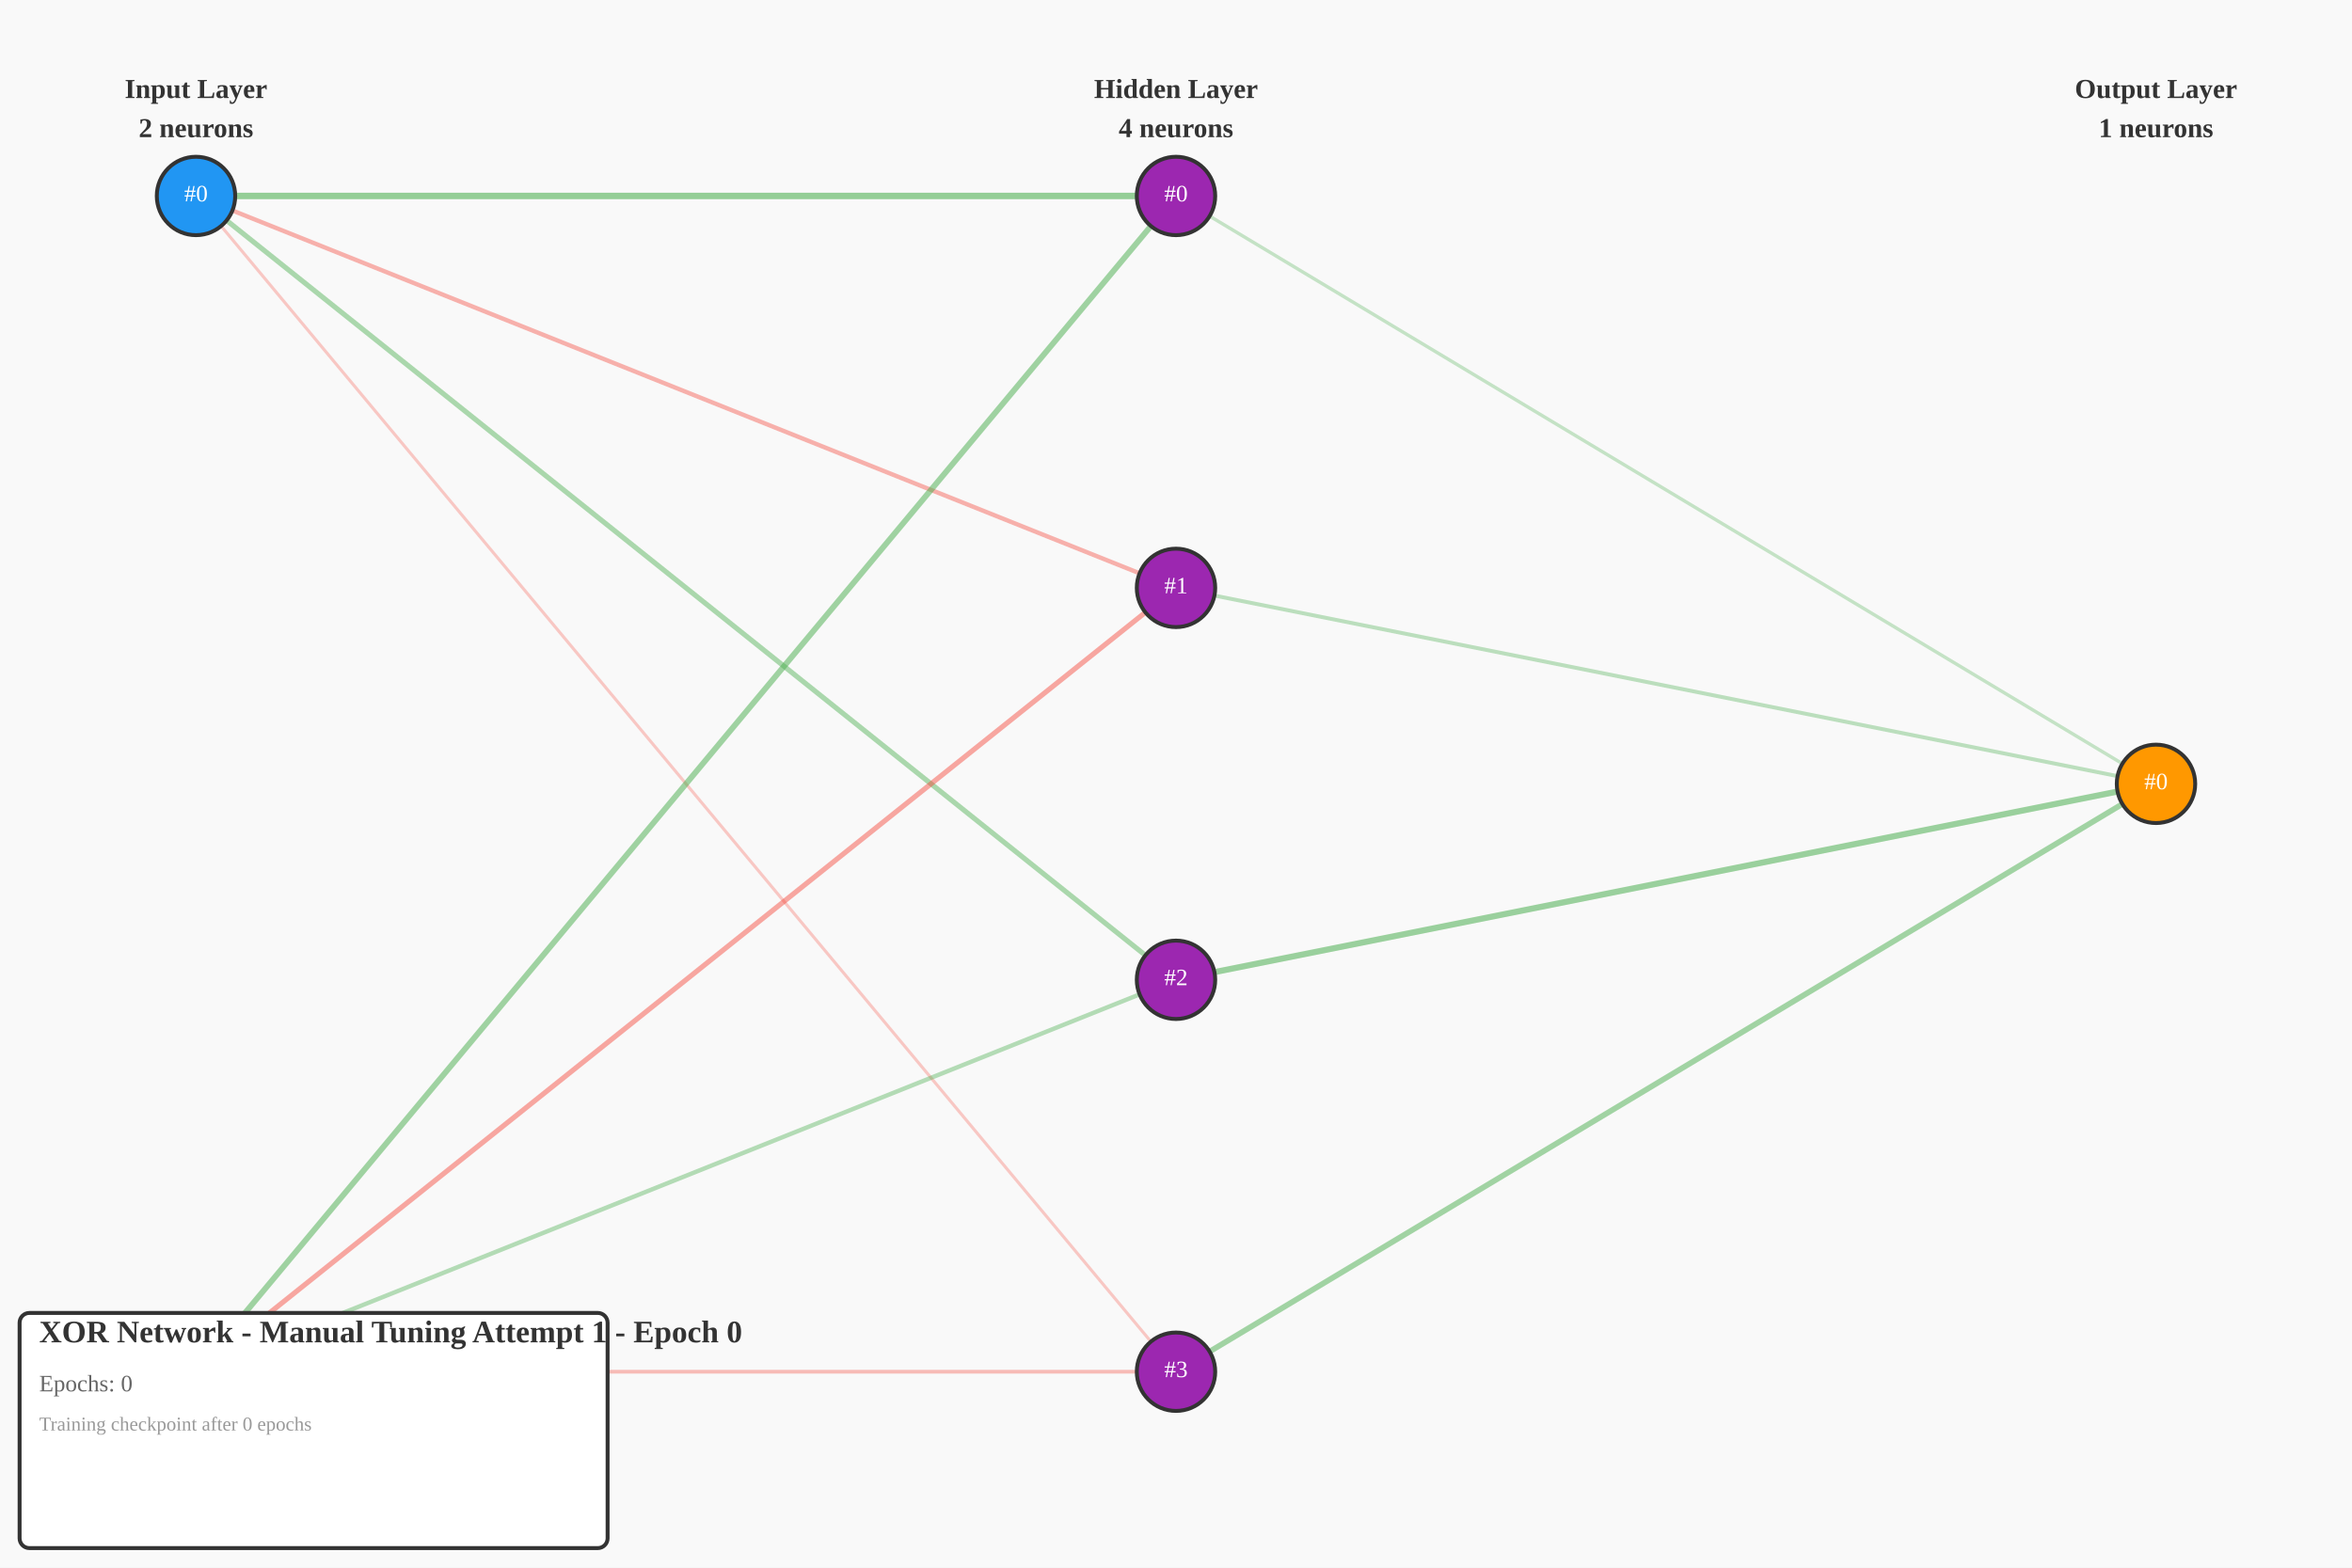
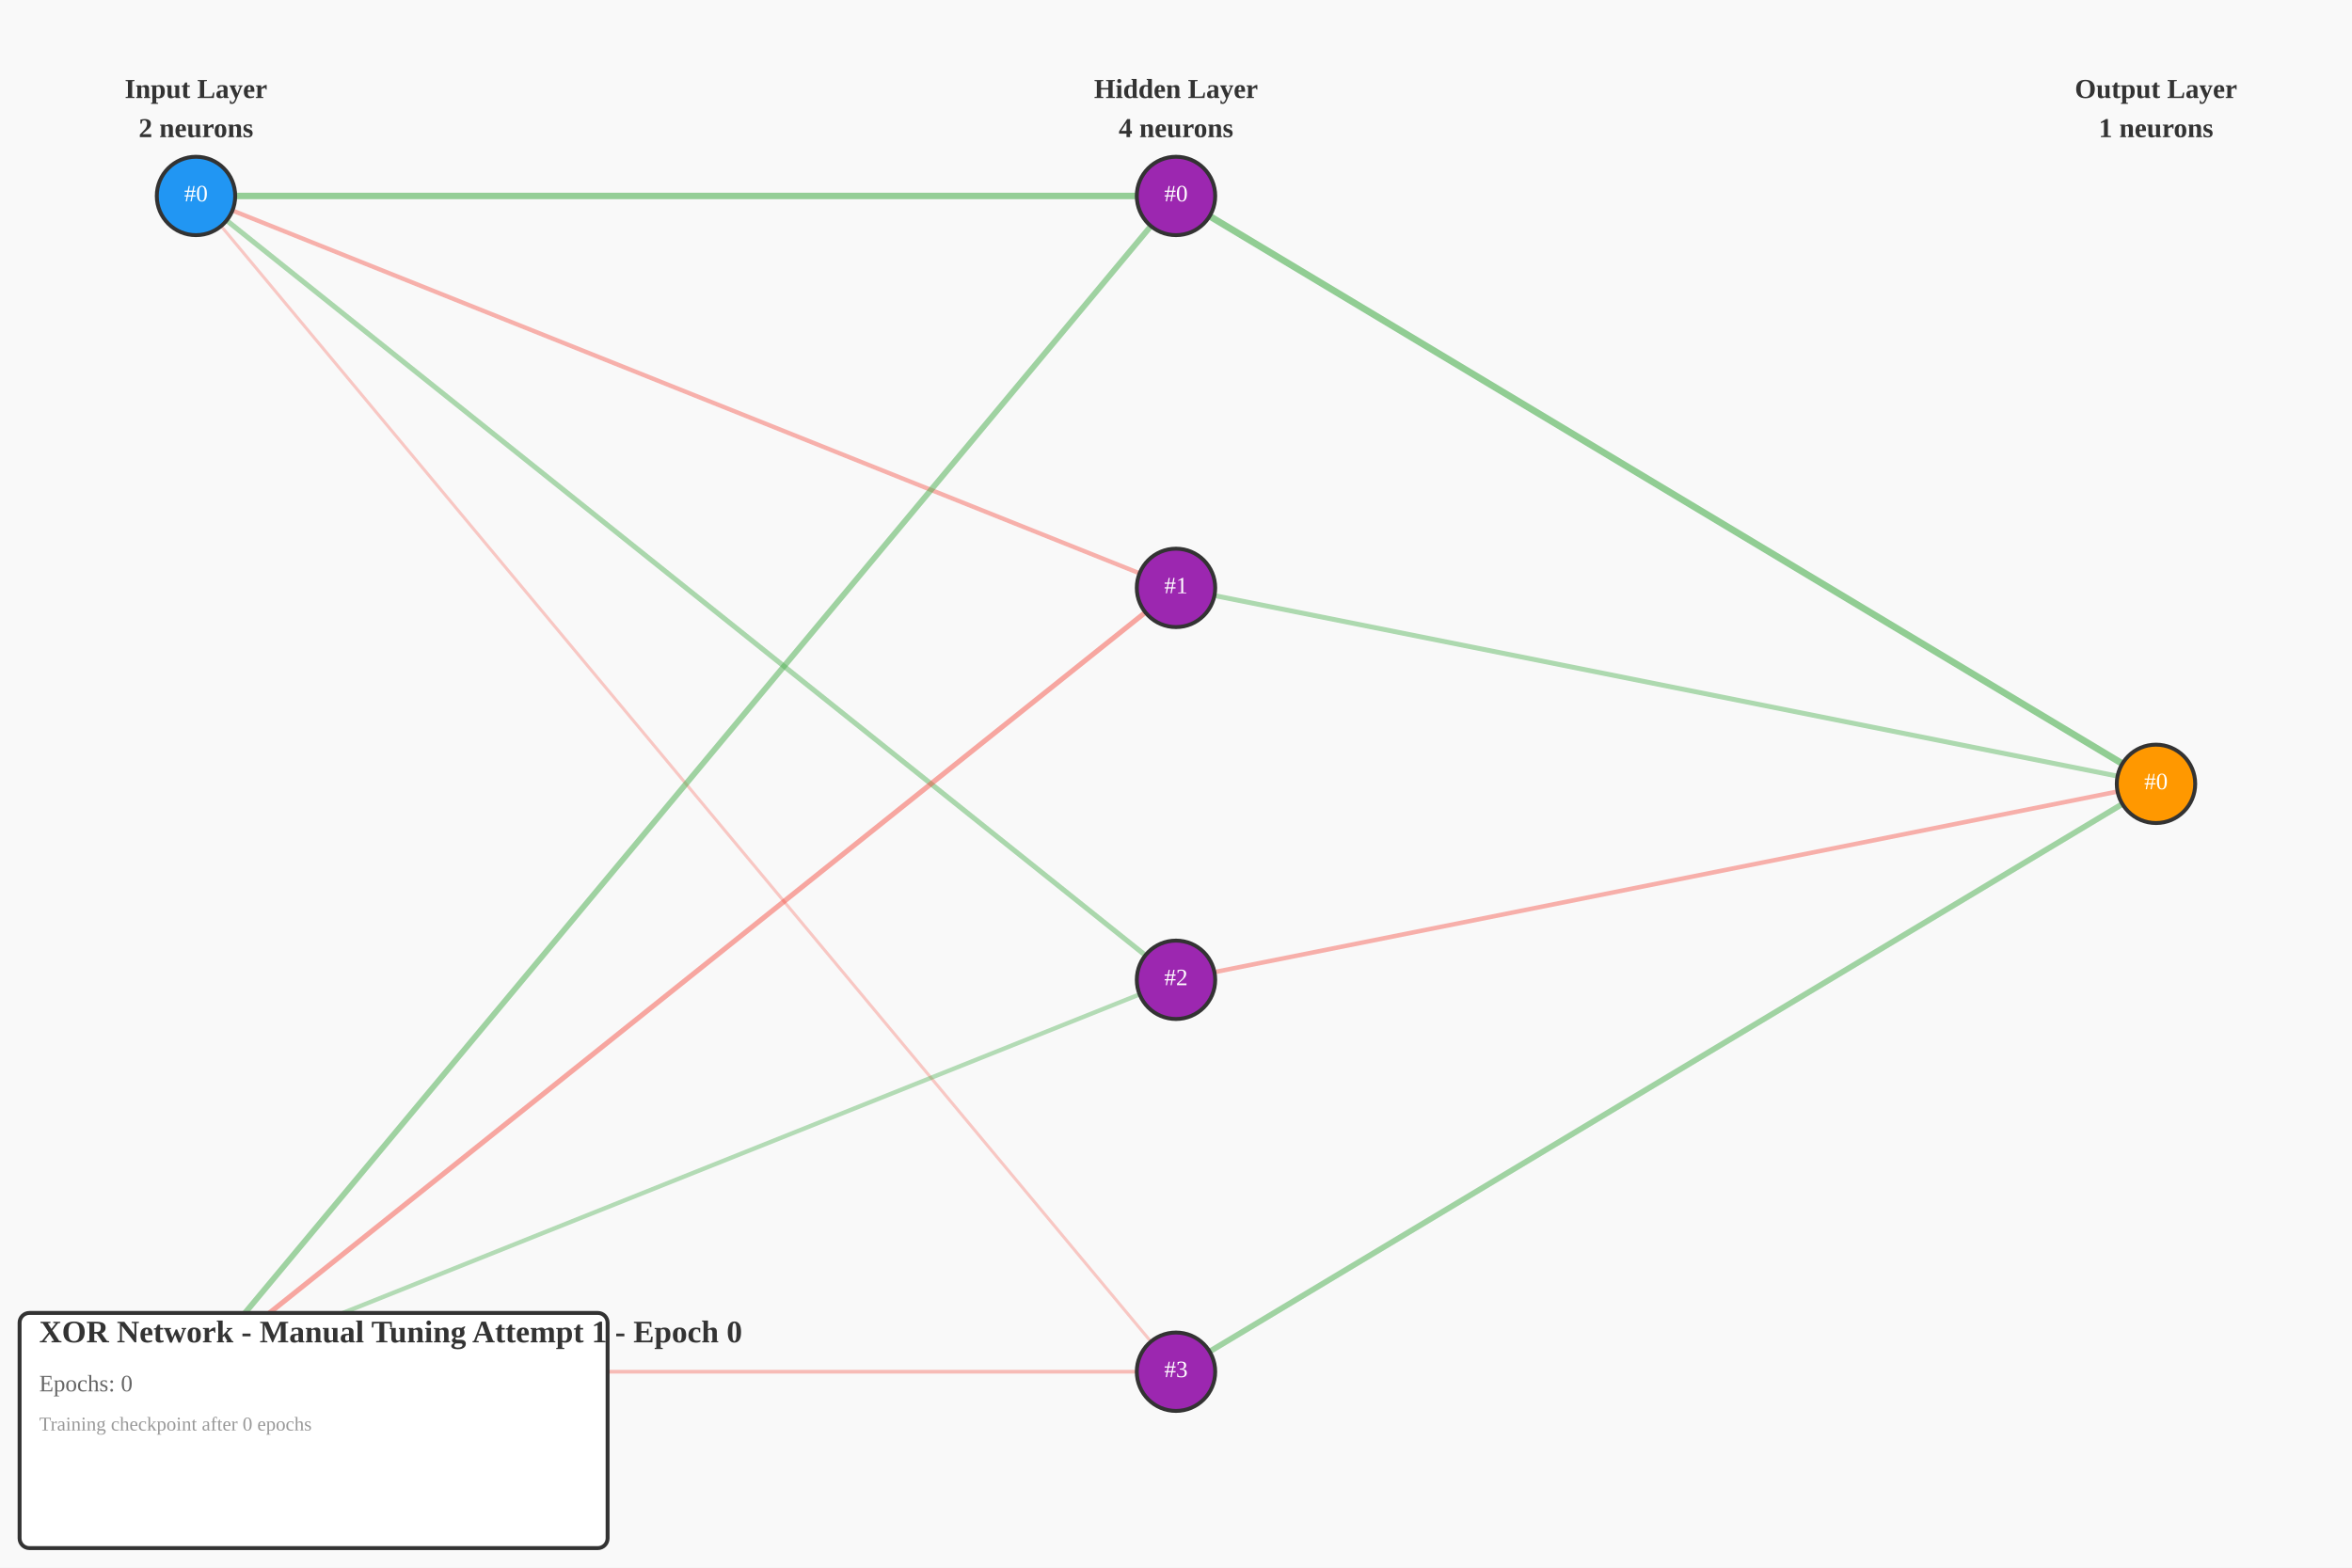
<svg xmlns="http://www.w3.org/2000/svg" width="1200" height="800" viewBox="0 0 1200 800">
  <rect width="100%" height="100%" fill="#f9f9f9" />
  <g id="connections">
    <line x1="100" y1="100" x2="600" y2="100" stroke="#4CAF50" stroke-width="3.3" opacity="0.58" />
    <line x1="100" y1="100" x2="600" y2="300" stroke="#F44336" stroke-width="2.25" opacity="0.4" />
    <line x1="100" y1="100" x2="600" y2="500" stroke="#4CAF50" stroke-width="2.6" opacity="0.46" />
    <line x1="100" y1="100" x2="600" y2="700" stroke="#F44336" stroke-width="1.55" opacity="0.28" />
    <line x1="100" y1="700" x2="600" y2="100" stroke="#4CAF50" stroke-width="2.95" opacity="0.52" />
    <line x1="100" y1="700" x2="600" y2="300" stroke="#F44336" stroke-width="2.6" opacity="0.46" />
    <line x1="100" y1="700" x2="600" y2="500" stroke="#4CAF50" stroke-width="2.25" opacity="0.4" />
    <line x1="100" y1="700" x2="600" y2="700" stroke="#F44336" stroke-width="1.9" opacity="0.34" />
-     <line x1="600" y1="100" x2="1100" y2="400" stroke="#4CAF50" stroke-width="1.73" opacity="0.311" />
-     <line x1="600" y1="300" x2="1100" y2="400" stroke="#4CAF50" stroke-width="2.001" opacity="0.357" />
-     <line x1="600" y1="500" x2="1100" y2="400" stroke="#4CAF50" stroke-width="3.081" opacity="0.543" />
-     <line x1="600" y1="700" x2="1100" y2="400" stroke="#4CAF50" stroke-width="2.882" opacity="0.508" />
+     <line x1="600" y1="100" x2="1100" y2="400" stroke="#4CAF50" stroke-width="3.442" opacity="0.604" />
+     <line x1="600" y1="300" x2="1100" y2="400" stroke="#4CAF50" stroke-width="2.491" opacity="0.441" />
+     <line x1="600" y1="500" x2="1100" y2="400" stroke="#F44336" stroke-width="2.281" opacity="0.405" />
+     <line x1="600" y1="700" x2="1100" y2="400" stroke="#4CAF50" stroke-width="2.914" opacity="0.514" />
  </g>
  <g id="neurons">
    <circle cx="100" cy="100" r="20" fill="#2196F3" stroke="#333" stroke-width="2" />
    <text x="100" y="100" text-anchor="middle" dominant-baseline="middle" fill="white" font-size="12">#0</text>
    <circle cx="100" cy="700" r="20" fill="#2196F3" stroke="#333" stroke-width="2" />
    <text x="100" y="700" text-anchor="middle" dominant-baseline="middle" fill="white" font-size="12">#1</text>
    <circle cx="600" cy="100" r="20" fill="#9C27B0" stroke="#333" stroke-width="2" />
    <text x="600" y="100" text-anchor="middle" dominant-baseline="middle" fill="white" font-size="12">#0</text>
    <circle cx="600" cy="300" r="20" fill="#9C27B0" stroke="#333" stroke-width="2" />
    <text x="600" y="300" text-anchor="middle" dominant-baseline="middle" fill="white" font-size="12">#1</text>
    <circle cx="600" cy="500" r="20" fill="#9C27B0" stroke="#333" stroke-width="2" />
    <text x="600" y="500" text-anchor="middle" dominant-baseline="middle" fill="white" font-size="12">#2</text>
    <circle cx="600" cy="700" r="20" fill="#9C27B0" stroke="#333" stroke-width="2" />
    <text x="600" y="700" text-anchor="middle" dominant-baseline="middle" fill="white" font-size="12">#3</text>
    <circle cx="1100" cy="400" r="20" fill="#FF9800" stroke="#333" stroke-width="2" />
    <text x="1100" y="400" text-anchor="middle" dominant-baseline="middle" fill="white" font-size="12">#0</text>
  </g>
  <g id="labels">
    <text x="100" y="50" text-anchor="middle" font-size="14" font-weight="bold" fill="#333">Input Layer</text>
    <text x="100" y="70" text-anchor="middle" font-size="14" font-weight="bold" fill="#333">2 neurons</text>
    <text x="600" y="50" text-anchor="middle" font-size="14" font-weight="bold" fill="#333">Hidden Layer</text>
    <text x="600" y="70" text-anchor="middle" font-size="14" font-weight="bold" fill="#333">4 neurons</text>
    <text x="1100" y="50" text-anchor="middle" font-size="14" font-weight="bold" fill="#333">Output Layer</text>
    <text x="1100" y="70" text-anchor="middle" font-size="14" font-weight="bold" fill="#333">1 neurons</text>
  </g>
  <g id="metadata">
    <rect x="10" y="670" width="300" height="120" fill="white" stroke="#333" stroke-width="2" rx="5" />
    <text x="20" y="685" font-size="16" font-weight="bold" fill="#333">XOR Network - Manual Tuning Attempt 1 - Epoch 0</text>
    <text x="20" y="710" font-size="12" fill="#666">Epochs: 0</text>
    <text x="20" y="730" font-size="10" fill="#999">Training checkpoint after 0 epochs</text>
  </g>
</svg>
